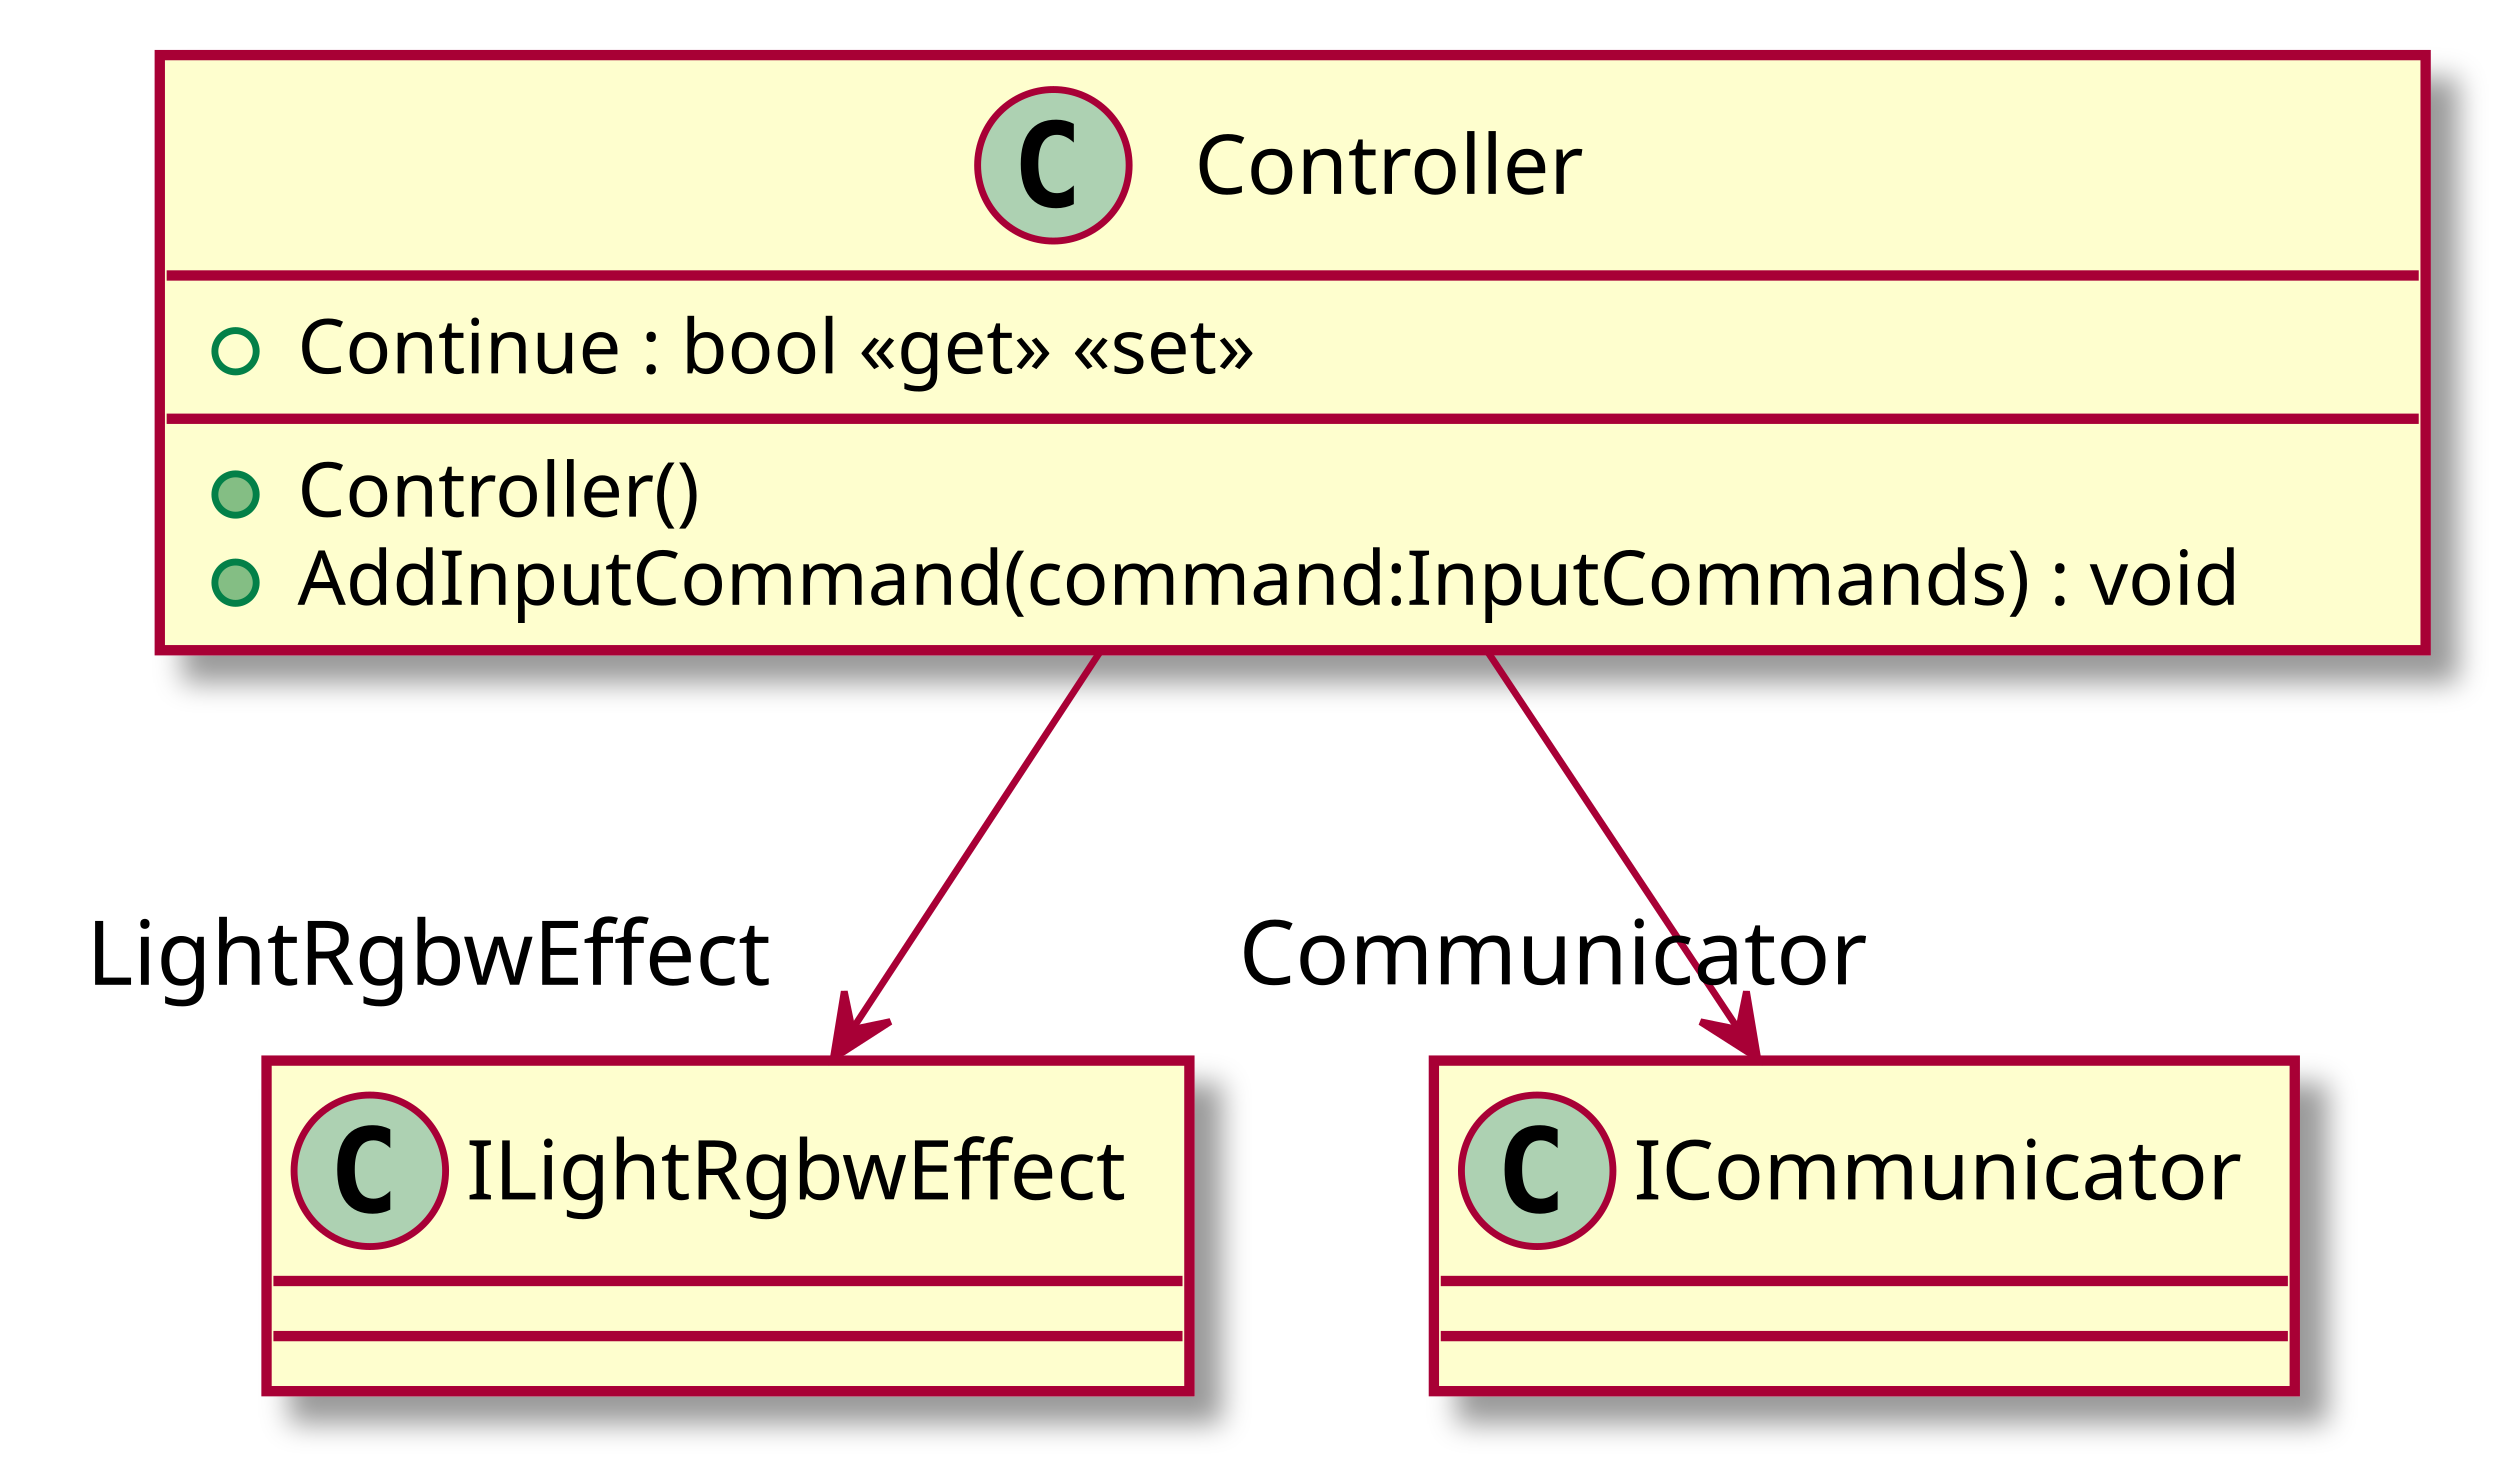
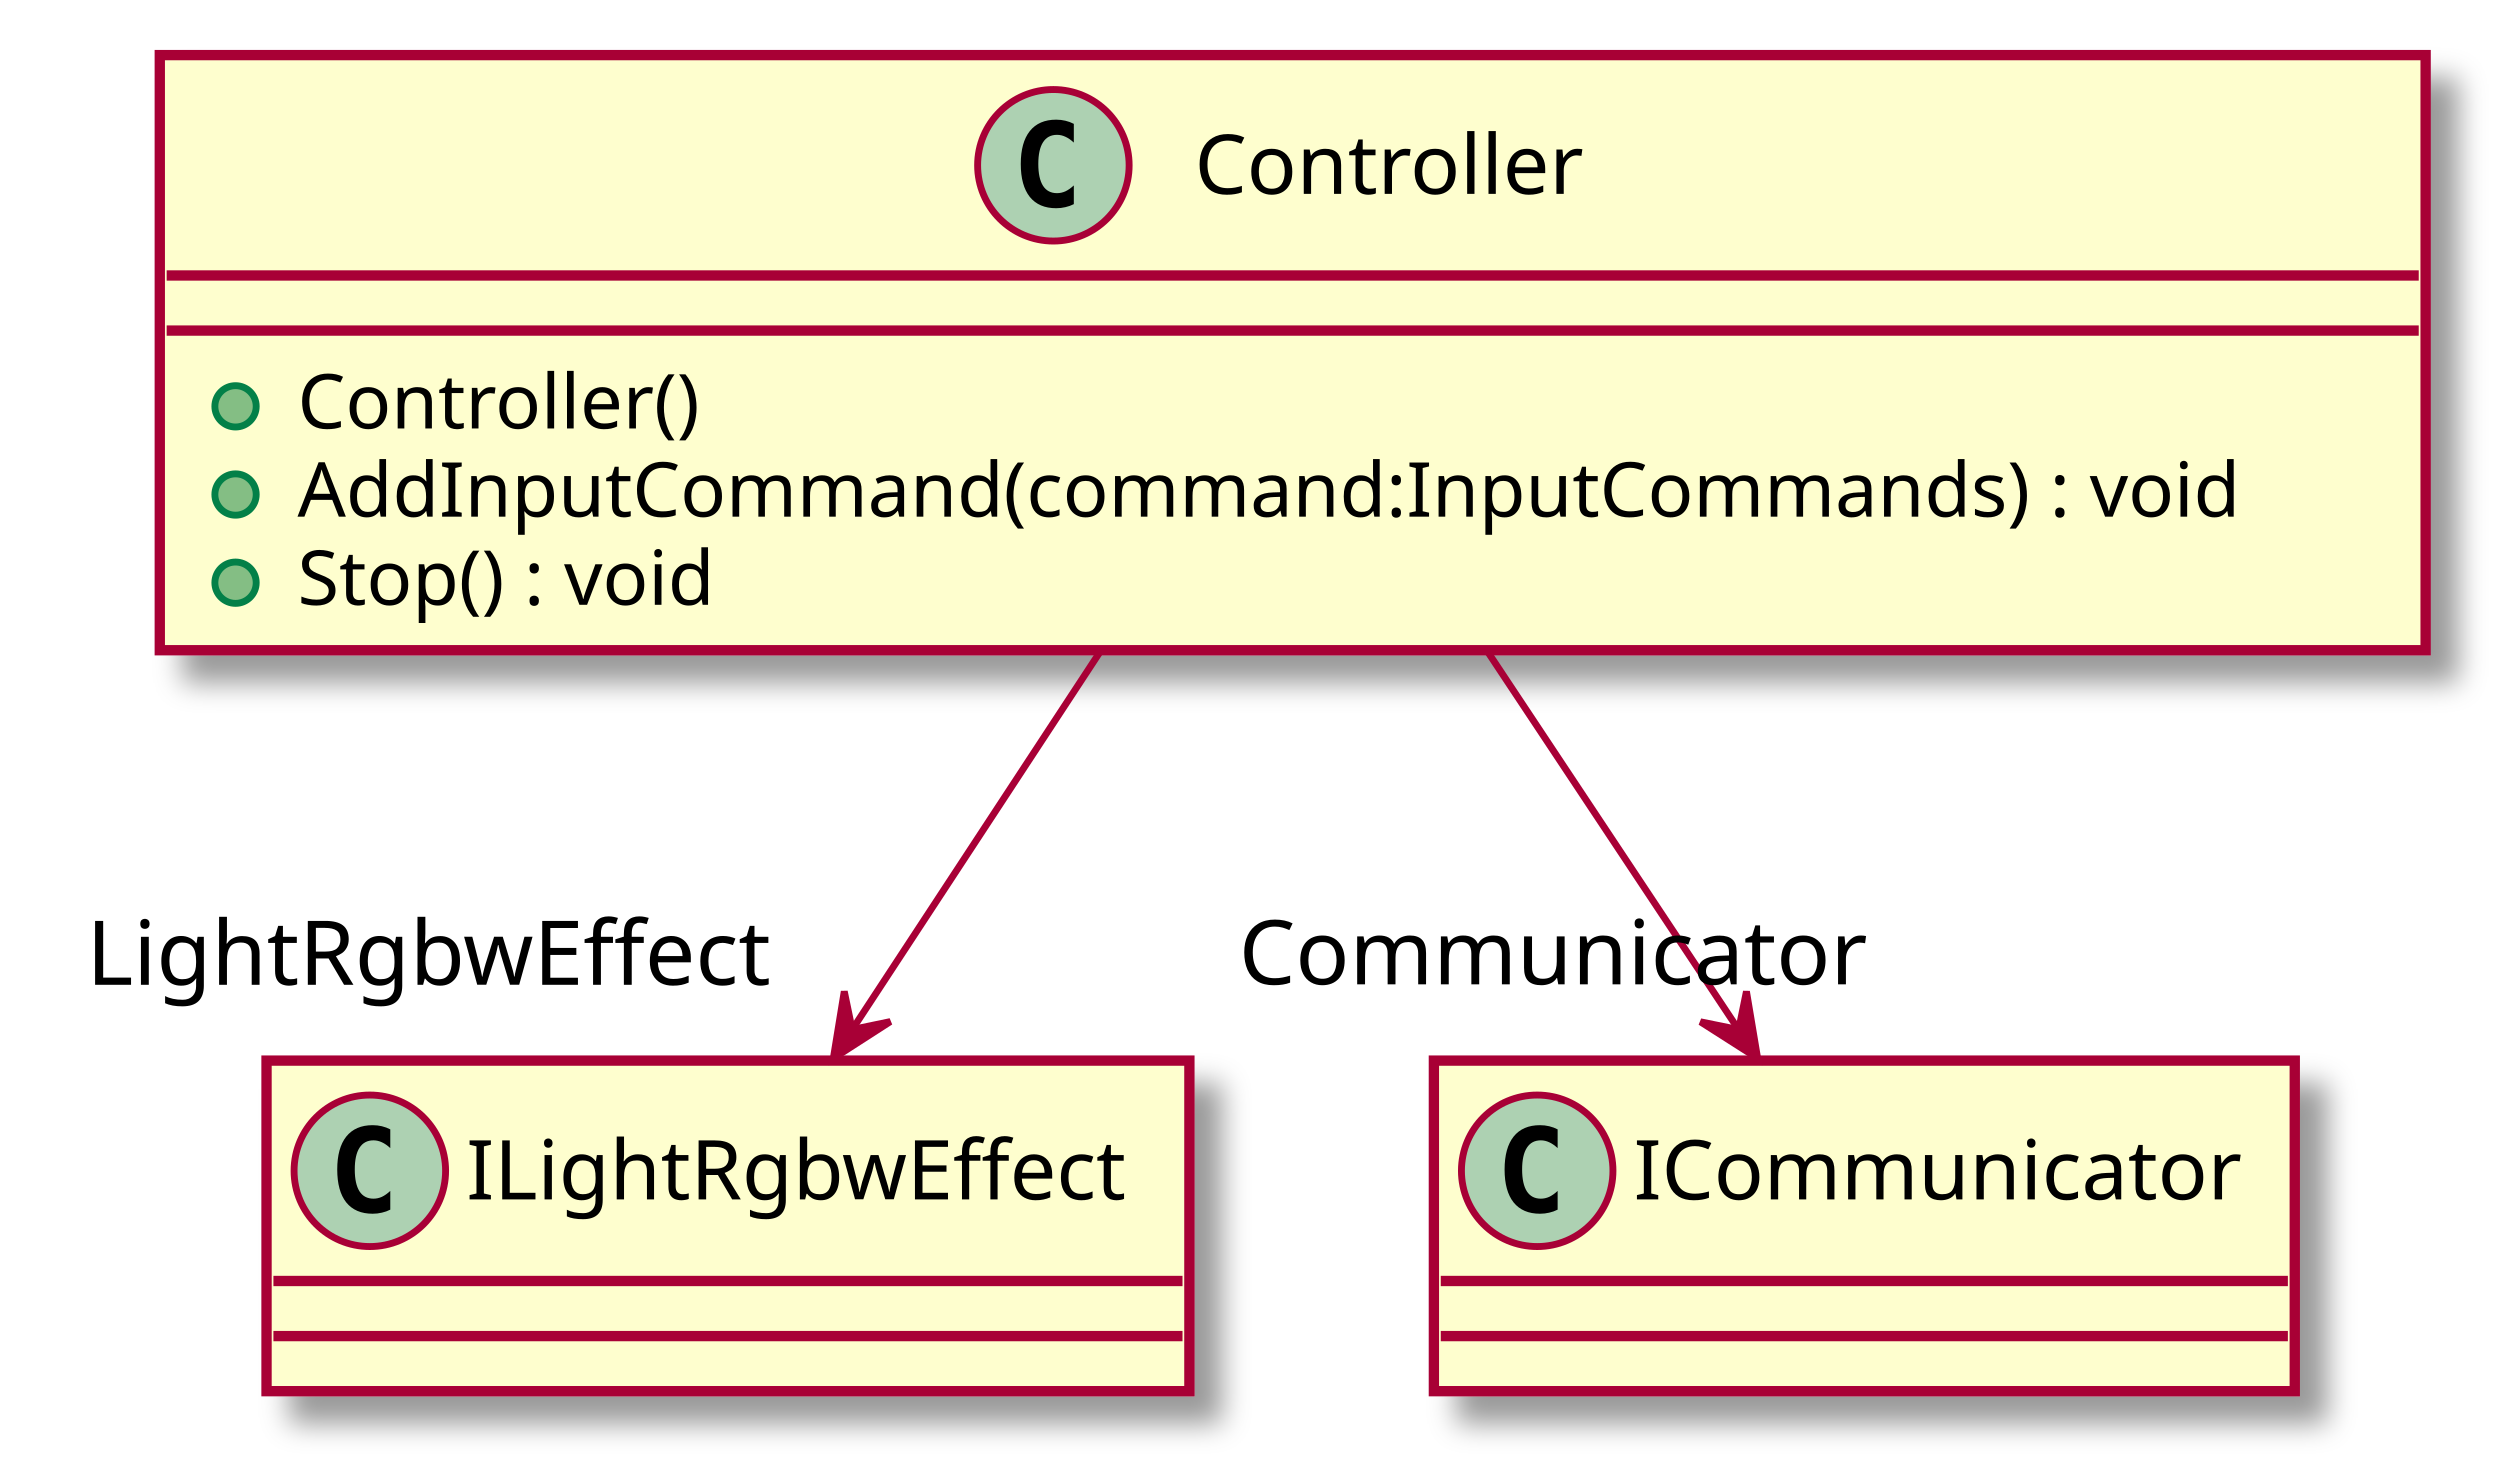
<svg xmlns="http://www.w3.org/2000/svg" contentScriptType="application/ecmascript" contentStyleType="text/css" height="213px" preserveAspectRatio="none" style="width:363px;height:213px;" version="1.1" viewBox="0 0 363 213" width="363px" zoomAndPan="magnify">
  <defs>
-     <filter height="300%" id="fsdb7kbtn2fje" width="300%" x="-1" y="-1">
+     <filter height="300%" id="f1xtywhq5svxty" width="300%" x="-1" y="-1">
      <feGaussianBlur result="blurOut" stdDeviation="2.0" />
      <feColorMatrix in="blurOut" result="blurOut2" type="matrix" values="0 0 0 0 0 0 0 0 0 0 0 0 0 0 0 0 0 0 .4 0" />
      <feOffset dx="4.0" dy="4.0" in="blurOut2" result="blurOut3" />
      <feBlend in="SourceGraphic" in2="blurOut3" mode="normal" />
    </filter>
  </defs>
  <g>
-     <rect fill="#FEFECE" filter="url(#fsdb7kbtn2fje)" height="86.414" id="Controller" style="stroke: #A80036; stroke-width: 1.5;" width="329" x="23.2" y="8" />
+     <rect fill="#FEFECE" filter="url(#f1xtywhq5svxty)" height="86.414" id="Controller" style="stroke: #A80036; stroke-width: 1.5;" width="329" x="23.2" y="8" />
    <ellipse cx="152.95" cy="24" fill="#ADD1B2" rx="11" ry="11" style="stroke: #A80036; stroke-width: 1.0;" />
    <path d="M155.919,29.641 Q155.341,29.938 154.7,30.078 Q154.059,30.234 153.356,30.234 Q150.856,30.234 149.528,28.594 Q148.216,26.938 148.216,23.812 Q148.216,20.688 149.528,19.031 Q150.856,17.375 153.356,17.375 Q154.059,17.375 154.7,17.531 Q155.356,17.688 155.919,17.984 L155.919,20.703 Q155.294,20.125 154.7,19.859 Q154.106,19.578 153.481,19.578 Q152.137,19.578 151.45,20.656 Q150.762,21.719 150.762,23.812 Q150.762,25.906 151.45,26.984 Q152.137,28.047 153.481,28.047 Q154.106,28.047 154.7,27.781 Q155.294,27.5 155.919,26.922 L155.919,29.641 Z " />
    <text fill="#000000" font-family="sans-serif" font-size="12" lengthAdjust="spacingAndGlyphs" textLength="61" x="173.45" y="28.154">Controller</text>
    <line style="stroke: #A80036; stroke-width: 1.5;" x1="24.2" x2="351.2" y1="40" y2="40" />
-     <ellipse cx="34.2" cy="51" fill="none" rx="3" ry="3" style="stroke: #038048; stroke-width: 1.0;" />
-     <text fill="#000000" font-family="sans-serif" font-size="11" lengthAdjust="spacingAndGlyphs" textLength="158" x="43.2" y="54.21">Continue : bool «get» «set»</text>
-     <line style="stroke: #A80036; stroke-width: 1.5;" x1="24.2" x2="351.2" y1="60.805" y2="60.805" />
+     <line style="stroke: #A80036; stroke-width: 1.5;" x1="24.2" x2="351.2" y1="48" y2="48" />
+     <ellipse cx="34.2" cy="59" fill="#84BE84" rx="3" ry="3" style="stroke: #038048; stroke-width: 1.0;" />
+     <text fill="#000000" font-family="sans-serif" font-size="11" lengthAdjust="spacingAndGlyphs" textLength="64" x="43.2" y="62.21">Controller()</text>
    <ellipse cx="34.2" cy="71.805" fill="#84BE84" rx="3" ry="3" style="stroke: #038048; stroke-width: 1.0;" />
-     <text fill="#000000" font-family="sans-serif" font-size="11" lengthAdjust="spacingAndGlyphs" textLength="64" x="43.2" y="75.015">Controller()</text>
+     <text fill="#000000" font-family="sans-serif" font-size="11" lengthAdjust="spacingAndGlyphs" textLength="303" x="43.2" y="75.015">AddInputCommand(command:InputCommands) : void</text>
    <ellipse cx="34.2" cy="84.609" fill="#84BE84" rx="3" ry="3" style="stroke: #038048; stroke-width: 1.0;" />
-     <text fill="#000000" font-family="sans-serif" font-size="11" lengthAdjust="spacingAndGlyphs" textLength="303" x="43.2" y="87.82">AddInputCommand(command:InputCommands) : void</text>
-     <rect fill="#FEFECE" filter="url(#fsdb7kbtn2fje)" height="48" id="ILightRgbwEffect" style="stroke: #A80036; stroke-width: 1.5;" width="134" x="38.7" y="154" />
+     <text fill="#000000" font-family="sans-serif" font-size="11" lengthAdjust="spacingAndGlyphs" textLength="69" x="43.2" y="87.82">Stop() : void</text>
+     <rect fill="#FEFECE" filter="url(#f1xtywhq5svxty)" height="48" id="ILightRgbwEffect" style="stroke: #A80036; stroke-width: 1.5;" width="134" x="38.7" y="154" />
    <ellipse cx="53.7" cy="170" fill="#ADD1B2" rx="11" ry="11" style="stroke: #A80036; stroke-width: 1.0;" />
    <path d="M56.669,175.641 Q56.091,175.938 55.45,176.078 Q54.809,176.234 54.106,176.234 Q51.606,176.234 50.278,174.594 Q48.966,172.938 48.966,169.812 Q48.966,166.688 50.278,165.031 Q51.606,163.375 54.106,163.375 Q54.809,163.375 55.45,163.531 Q56.106,163.688 56.669,163.984 L56.669,166.703 Q56.044,166.125 55.45,165.859 Q54.856,165.578 54.231,165.578 Q52.888,165.578 52.2,166.656 Q51.513,167.719 51.513,169.812 Q51.513,171.906 52.2,172.984 Q52.888,174.047 54.231,174.047 Q54.856,174.047 55.45,173.781 Q56.044,173.5 56.669,172.922 L56.669,175.641 Z " />
    <text fill="#000000" font-family="sans-serif" font-size="12" lengthAdjust="spacingAndGlyphs" textLength="102" x="67.7" y="174.154">ILightRgbwEffect</text>
    <line style="stroke: #A80036; stroke-width: 1.5;" x1="39.7" x2="171.7" y1="186" y2="186" />
    <line style="stroke: #A80036; stroke-width: 1.5;" x1="39.7" x2="171.7" y1="194" y2="194" />
-     <rect fill="#FEFECE" filter="url(#fsdb7kbtn2fje)" height="48" id="ICommunicator" style="stroke: #A80036; stroke-width: 1.5;" width="125" x="208.2" y="154" />
+     <rect fill="#FEFECE" filter="url(#f1xtywhq5svxty)" height="48" id="ICommunicator" style="stroke: #A80036; stroke-width: 1.5;" width="125" x="208.2" y="154" />
    <ellipse cx="223.2" cy="170" fill="#ADD1B2" rx="11" ry="11" style="stroke: #A80036; stroke-width: 1.0;" />
    <path d="M226.169,175.641 Q225.591,175.938 224.95,176.078 Q224.309,176.234 223.606,176.234 Q221.106,176.234 219.778,174.594 Q218.466,172.938 218.466,169.812 Q218.466,166.688 219.778,165.031 Q221.106,163.375 223.606,163.375 Q224.309,163.375 224.95,163.531 Q225.606,163.688 226.169,163.984 L226.169,166.703 Q225.544,166.125 224.95,165.859 Q224.356,165.578 223.731,165.578 Q222.387,165.578 221.7,166.656 Q221.012,167.719 221.012,169.812 Q221.012,171.906 221.7,172.984 Q222.387,174.047 223.731,174.047 Q224.356,174.047 224.95,173.781 Q225.544,173.5 226.169,172.922 L226.169,175.641 Z " />
    <text fill="#000000" font-family="sans-serif" font-size="12" lengthAdjust="spacingAndGlyphs" textLength="93" x="237.2" y="174.154">ICommunicator</text>
    <line style="stroke: #A80036; stroke-width: 1.5;" x1="209.2" x2="332.2" y1="186" y2="186" />
    <line style="stroke: #A80036; stroke-width: 1.5;" x1="209.2" x2="332.2" y1="194" y2="194" />
    <path d="M159.94,94.32 C148.04,112.45 134.49,133.11 123.9,149.25 " fill="none" id="Controller-&gt;ILightRgbwEffect" style="stroke: #A80036; stroke-width: 1.0;" />
    <polygon fill="#A80036" points="121,153.67,129.279,148.335,123.74,149.488,122.587,143.95,121,153.67" style="stroke: #A80036; stroke-width: 1.0;" />
    <text fill="#000000" font-family="sans-serif" font-size="13" lengthAdjust="spacingAndGlyphs" textLength="100" x="12.542" y="142.994">LightRgbwEffect</text>
    <path d="M215.8,94.32 C227.83,112.45 241.55,133.11 252.27,149.25 " fill="none" id="Controller-&gt;ICommunicator" style="stroke: #A80036; stroke-width: 1.0;" />
    <polygon fill="#A80036" points="255.21,153.67,253.584,143.956,252.453,149.499,246.91,148.367,255.21,153.67" style="stroke: #A80036; stroke-width: 1.0;" />
    <text fill="#000000" font-family="sans-serif" font-size="13" lengthAdjust="spacingAndGlyphs" textLength="95" x="179.873" y="142.928">Communicator</text>
  </g>
</svg>
